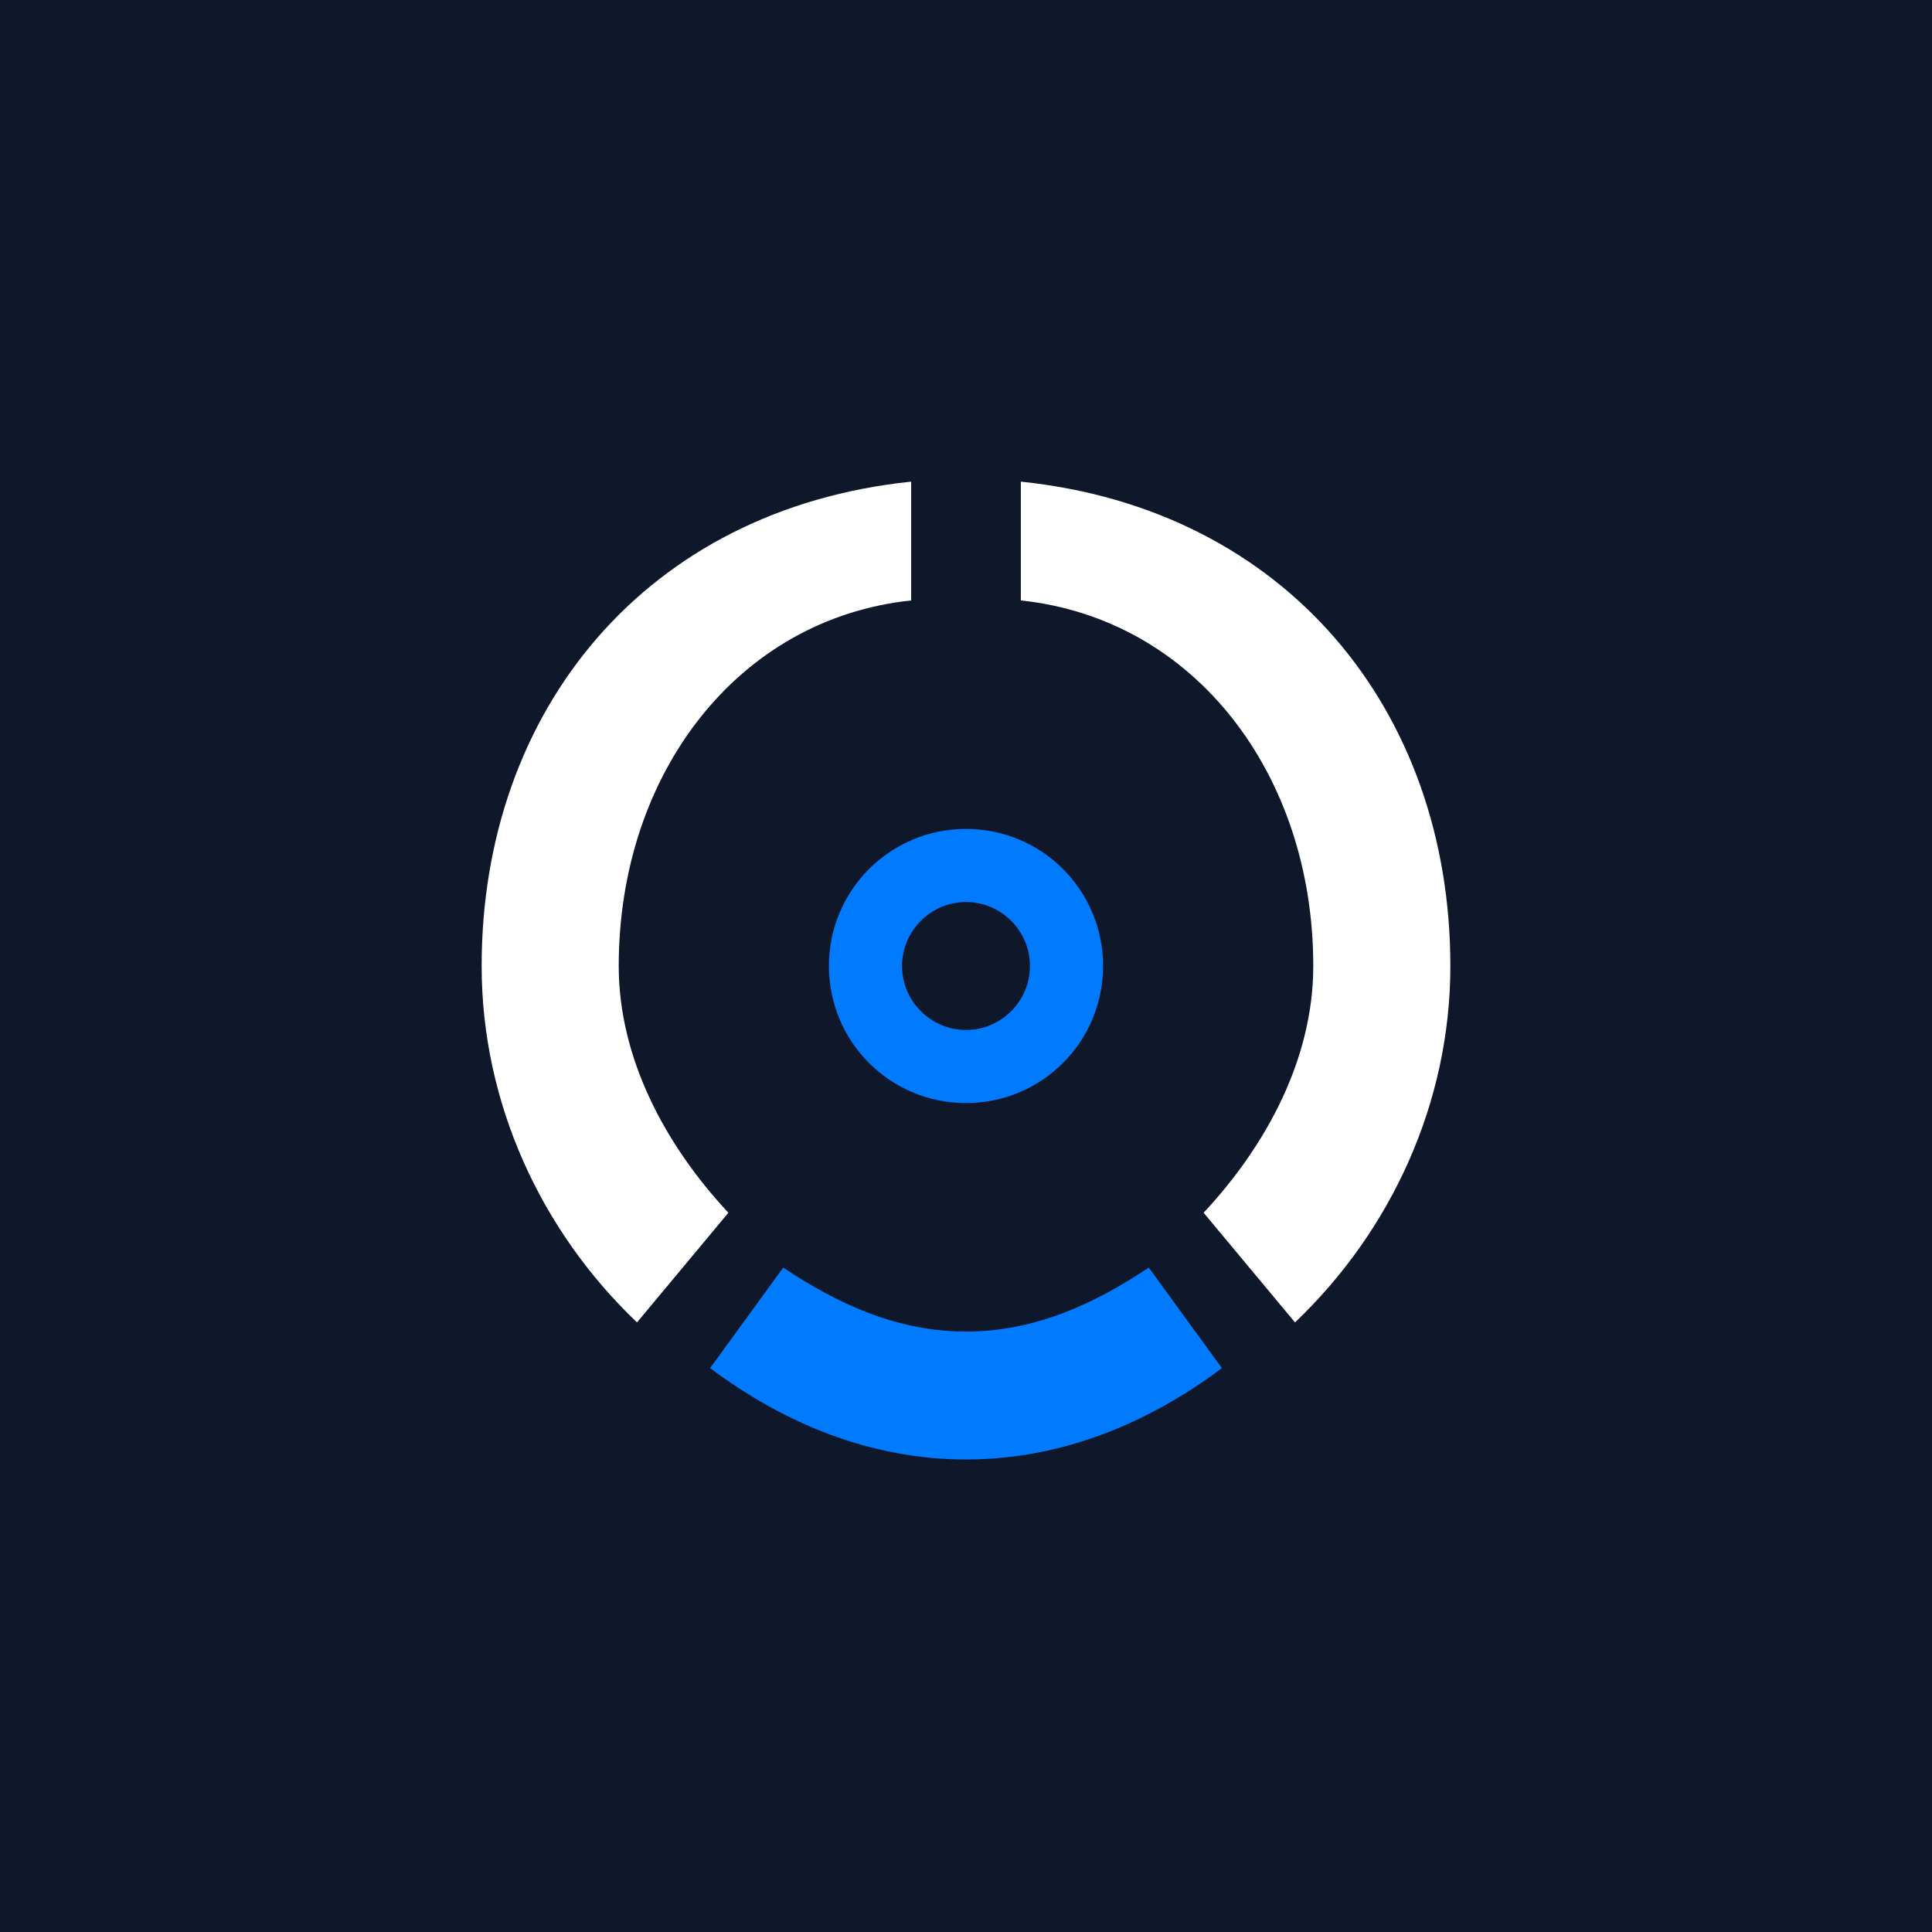
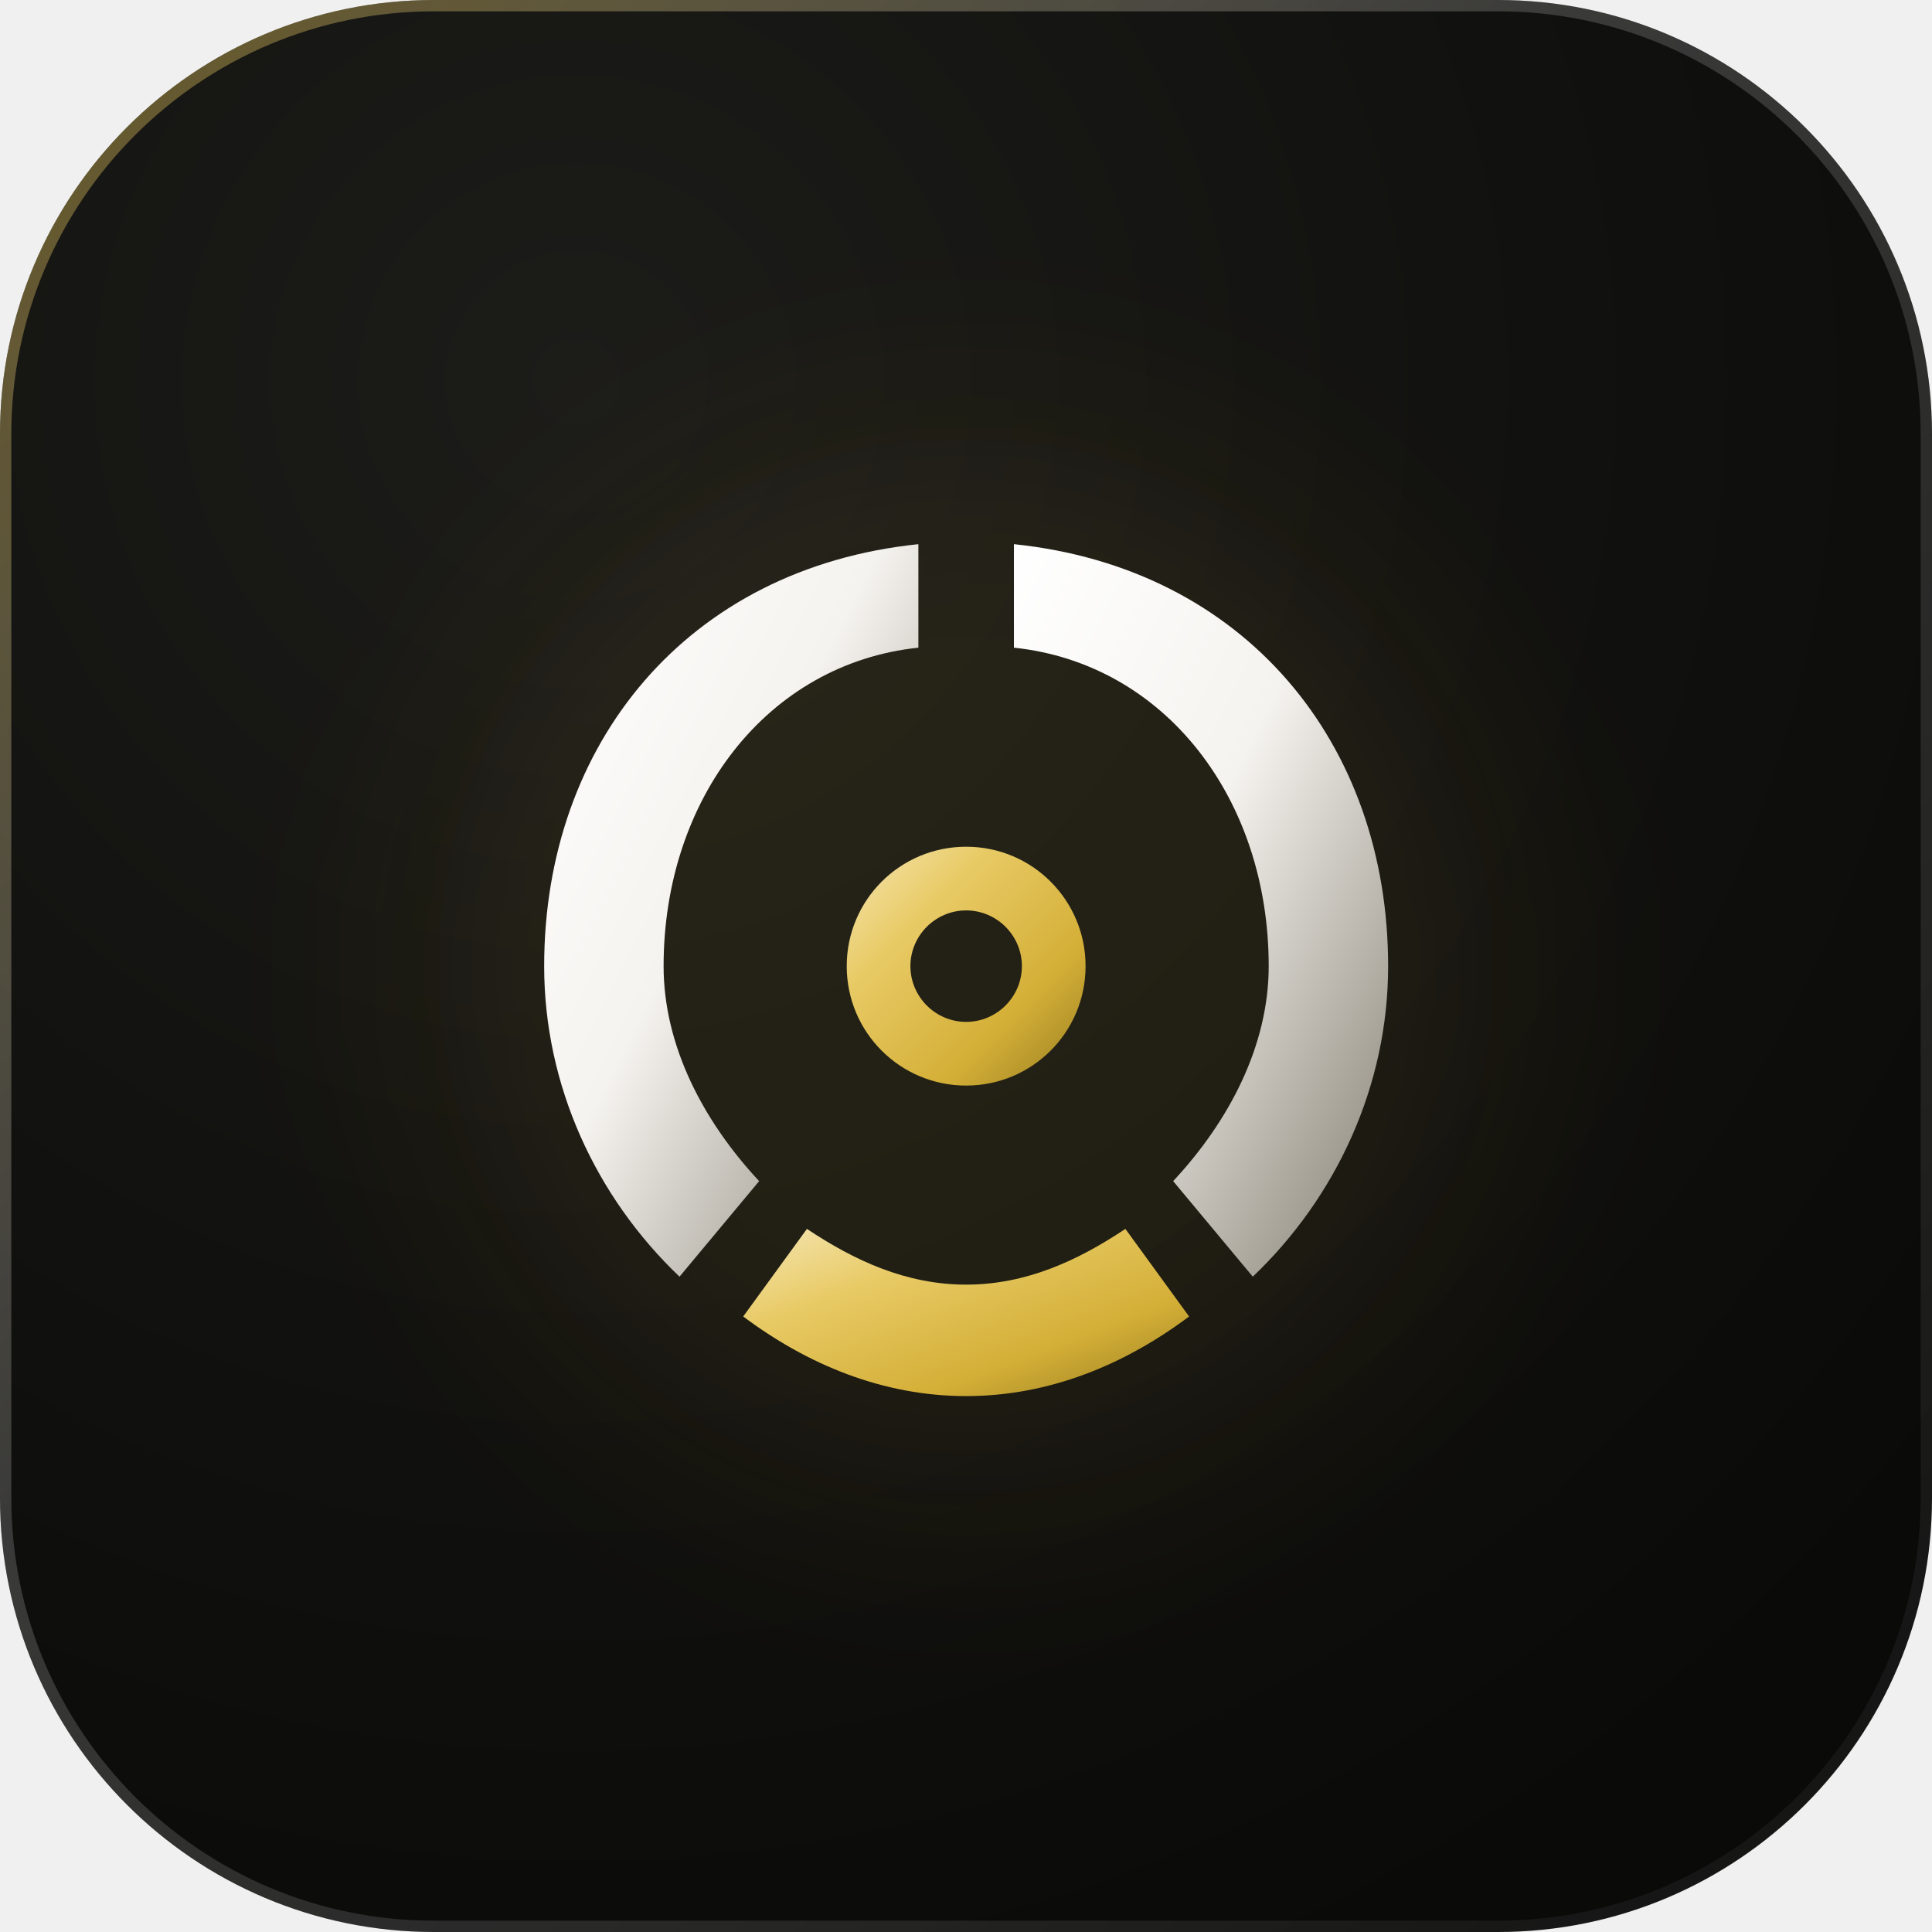
<svg xmlns="http://www.w3.org/2000/svg" viewBox="0 0 1024 1024" width="1024" height="1024">
-   <rect width="1024" height="1024" fill="#0F172A" />
-   <g transform="translate(202, 202) scale(2.421875)">
-     <path fill="#FFFFFF" d="       M 116 22       C 58 28 22 72 22 128       C 22 158 35 186 56 206       L 76 182       C 62 167 52 148 52 128       C 52 86 78 52 116 48       Z     " />
-     <path fill="#FFFFFF" d="       M 140 22       C 198 28 234 72 234 128       C 234 158 221 186 200 206       L 180 182       C 194 167 204 148 204 128       C 204 86 178 52 140 48       Z     " />
-     <path fill="#007AFF" d="       M 72 216       C 88 228 107 236 128 236       C 149 236 168 228 184 216       L 168 194       C 156 202 143 208 128 208       C 113 208 100 202 88 194       Z     " />
-     <path fill="#007AFF" fill-rule="evenodd" d="       M 128 98       C 144.6 98 158 111.4 158 128       C 158 144.6 144.6 158 128 158       C 111.4 158 98 144.6 98 128       C 98 111.4 111.4 98 128 98 Z       M 128 114       C 120.3 114 114 120.3 114 128       C 114 135.7 120.3 142 128 142       C 135.7 142 142 135.7 142 128       C 142 120.3 135.7 114 128 114 Z     " />
+   <defs>
+     <radialGradient id="carbonBg" cx="30%" cy="20%" r="90%">
+       <stop offset="0%" stop-color="#1C1C19" />
+       <stop offset="50%" stop-color="#121210" />
+       <stop offset="100%" stop-color="#0A0A09" />
+     </radialGradient>
+     <linearGradient id="rimSpecular" x1="0%" y1="0%" x2="100%" y2="100%">
+       <stop offset="0%" stop-color="rgba(212, 175, 55, 0.45)" />
+       <stop offset="40%" stop-color="rgba(255, 255, 255, 0.18)" />
+       <stop offset="100%" stop-color="rgba(255, 255, 255, 0.03)" />
+     </linearGradient>
+     <linearGradient id="goldIcon" x1="0%" y1="0%" x2="100%" y2="100%">
+       <stop offset="0%" stop-color="#F5E6B3" />
+       <stop offset="30%" stop-color="#E8CA65" />
+       <stop offset="70%" stop-color="#D4AF37" />
+       <stop offset="100%" stop-color="#997E20" />
+     </linearGradient>
+     <linearGradient id="titaniumIcon" x1="0%" y1="0%" x2="100%" y2="100%">
+       <stop offset="0%" stop-color="#FFFFFF" />
+       <stop offset="45%" stop-color="#F5F3EF" />
+       <stop offset="85%" stop-color="#A39E93" />
+       <stop offset="100%" stop-color="#78716C" />
+     </linearGradient>
+   </defs>
+   <rect width="1024" height="1024" rx="230" fill="url(#carbonBg)" />
+   <rect x="3" y="3" width="1018" height="1018" rx="227" fill="none" stroke="url(#rimSpecular)" stroke-width="6" />
+   <circle cx="512" cy="512" r="280" fill="rgba(212, 175, 55, 0.08)" filter="blur(60px)" />
+   <g transform="translate(242, 242) scale(2.11)">
+     <path fill="url(#titaniumIcon)" d="       M 116 22       C 58 28 22 72 22 128       C 22 158 35 186 56 206       L 76 182       C 62 167 52 148 52 128       C 52 86 78 52 116 48       Z     " />
+     <path fill="url(#titaniumIcon)" d="       M 140 22       C 198 28 234 72 234 128       C 234 158 221 186 200 206       L 180 182       C 194 167 204 148 204 128       C 204 86 178 52 140 48       Z     " />
+     <path fill="url(#goldIcon)" d="       M 72 216       C 88 228 107 236 128 236       C 149 236 168 228 184 216       L 168 194       C 156 202 143 208 128 208       C 113 208 100 202 88 194       Z     " />
+     <path fill="url(#goldIcon)" fill-rule="evenodd" d="       M 128 98       C 144.6 98 158 111.4 158 128       C 158 144.6 144.6 158 128 158       C 111.4 158 98 144.6 98 128       C 98 111.4 111.4 98 128 98 Z       M 128 114       C 120.3 114 114 120.3 114 128       C 114 135.7 120.3 142 128 142       C 135.7 142 142 135.7 142 128       C 142 120.3 135.7 114 128 114 Z     " />
  </g>
</svg>
